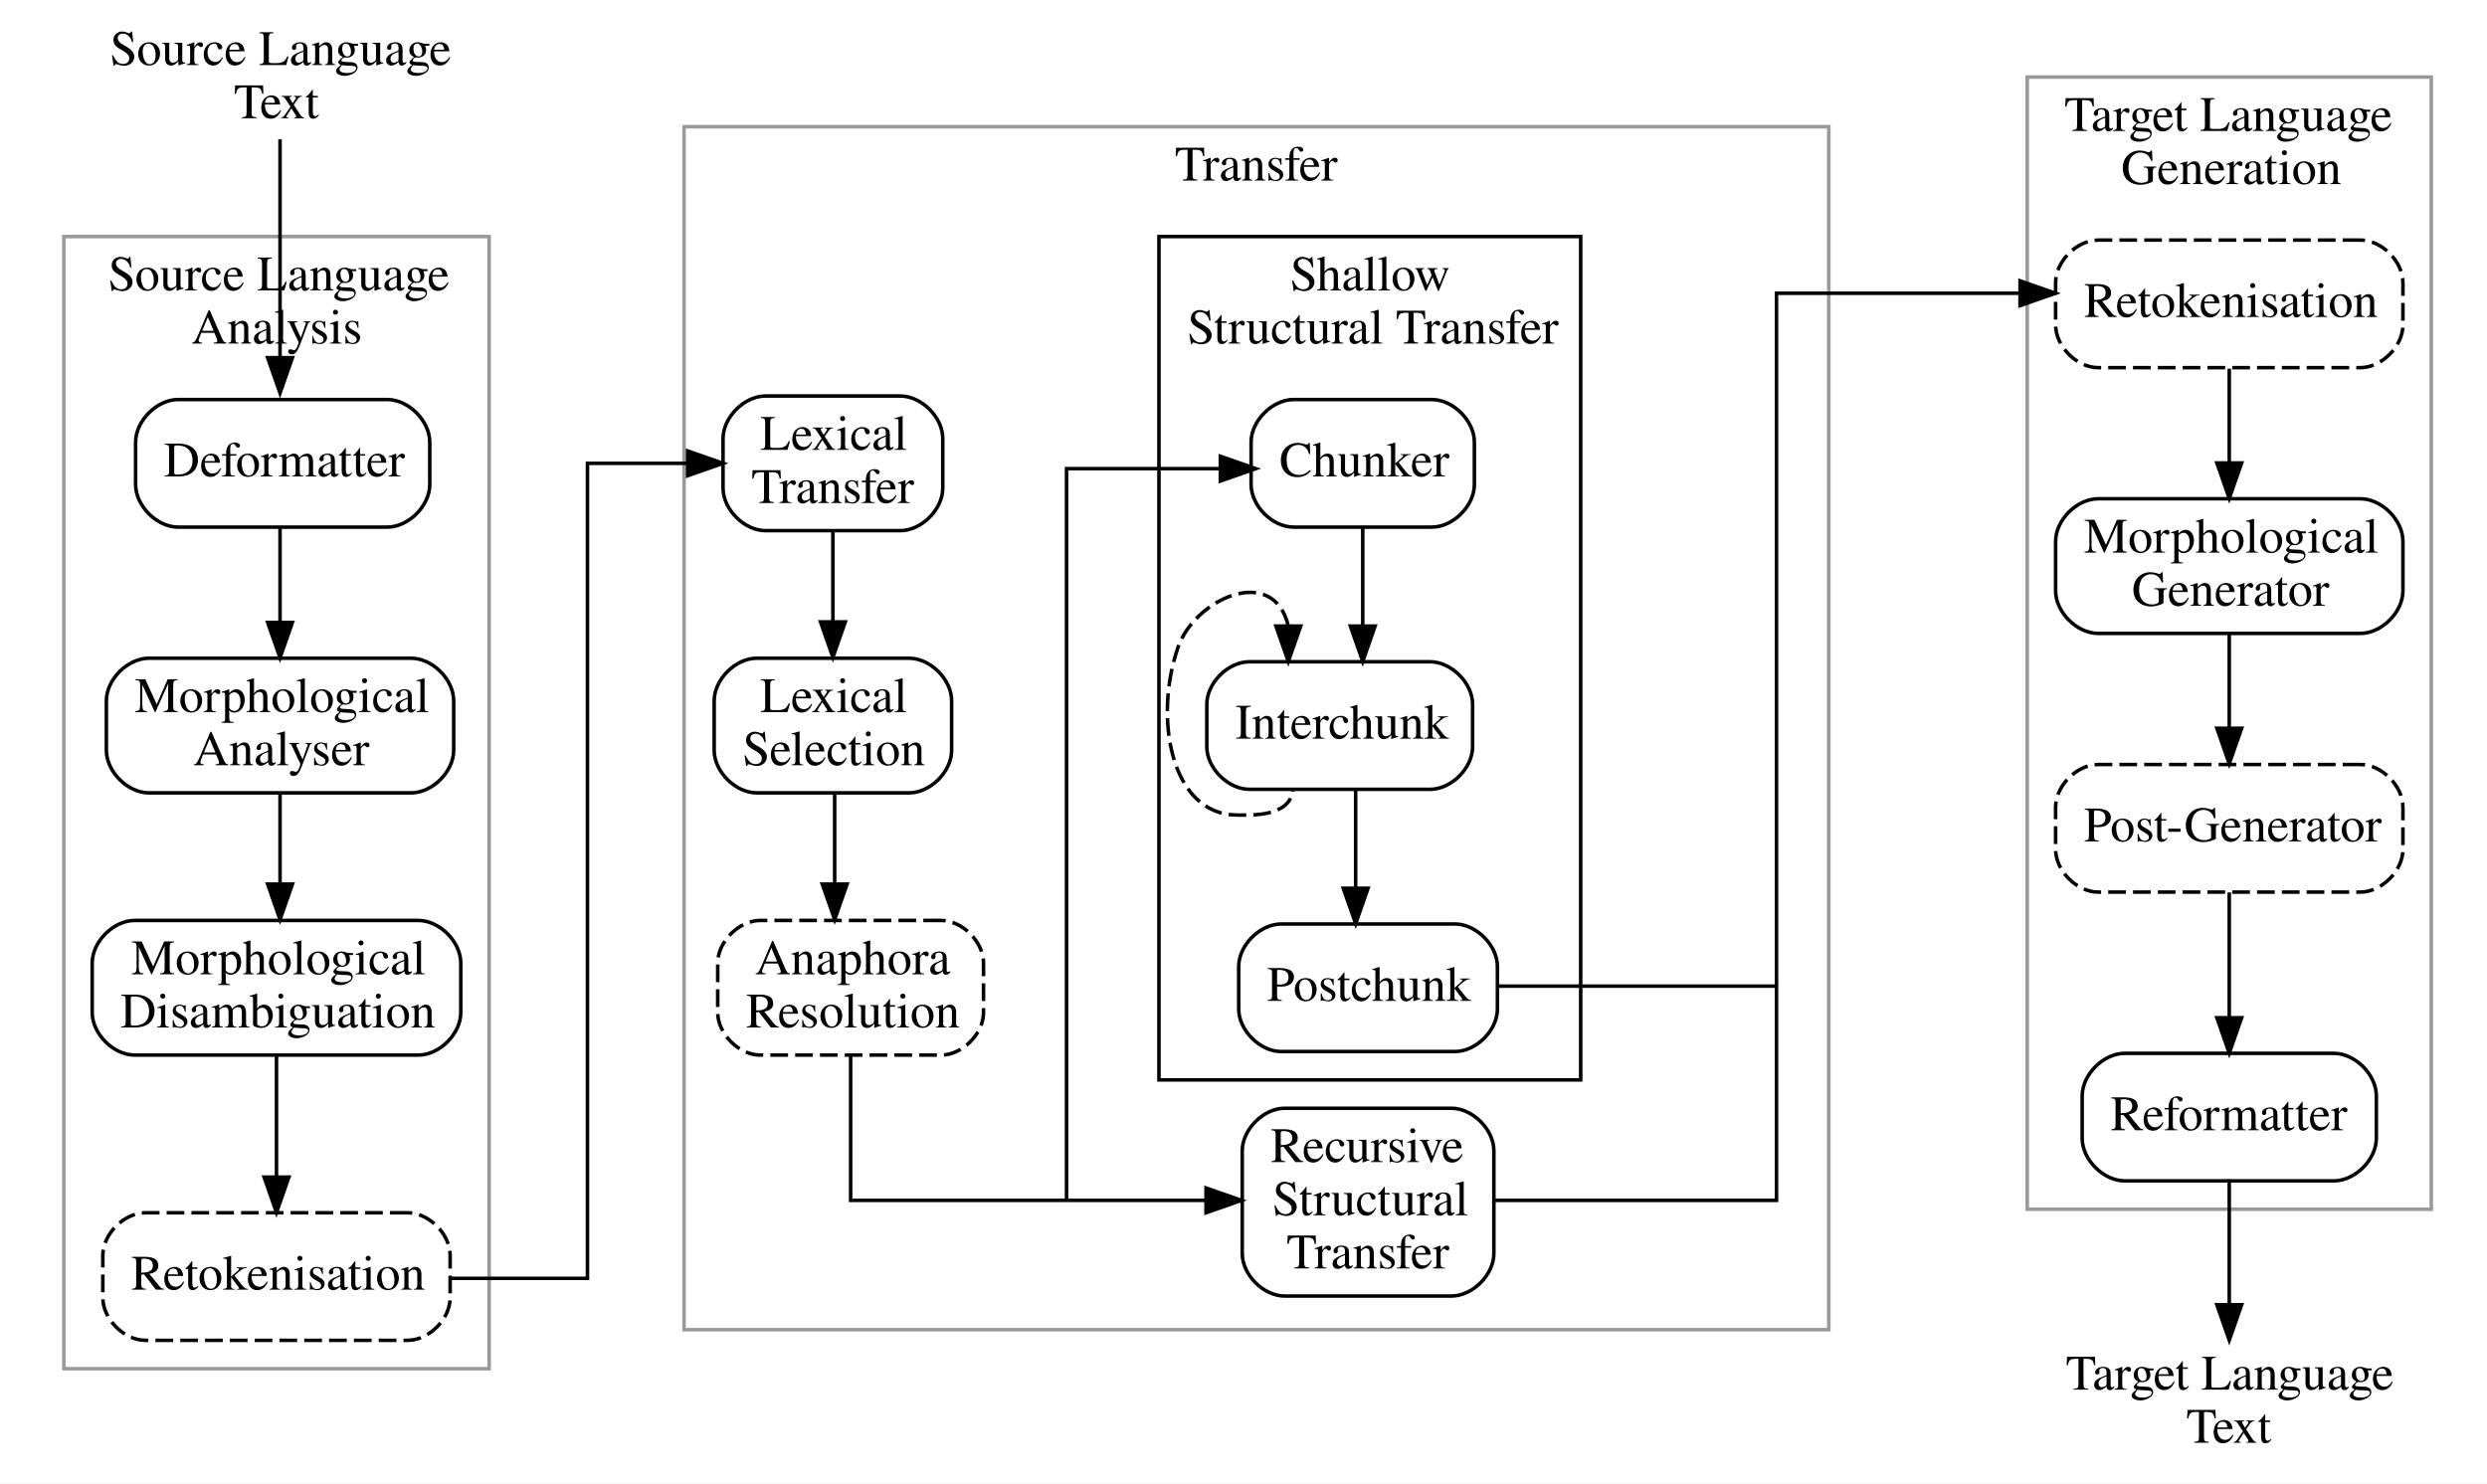
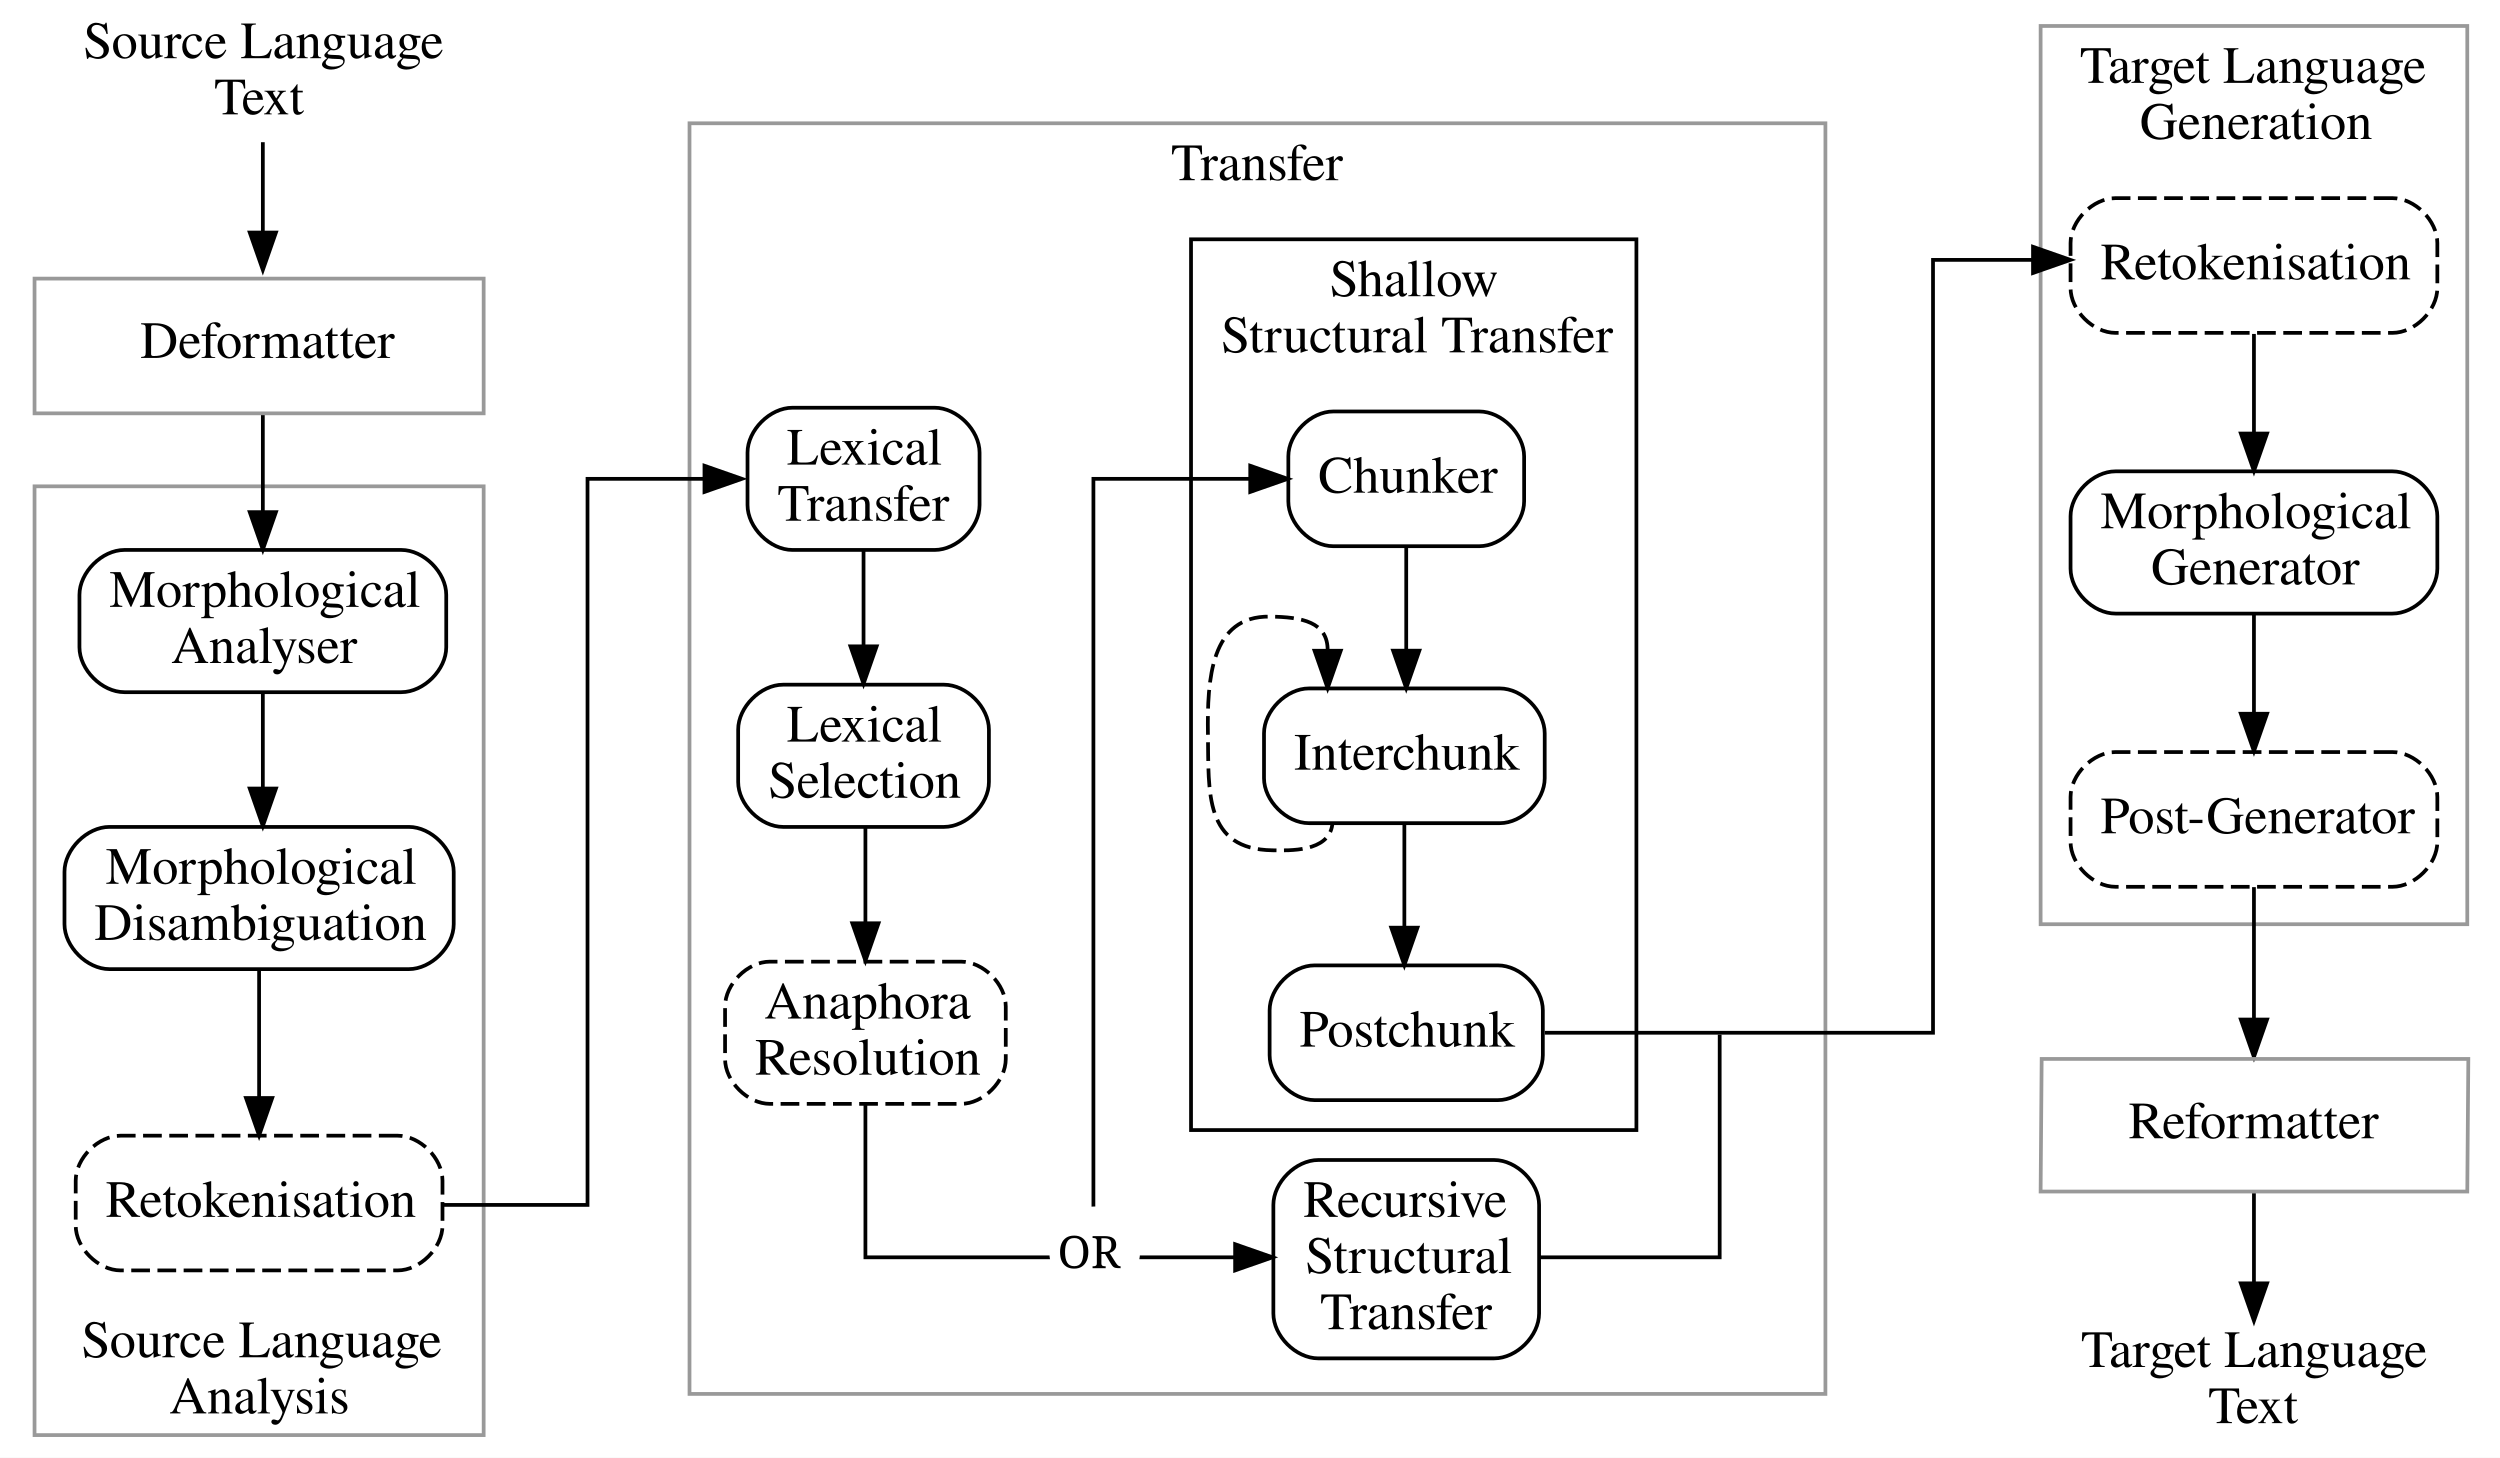
- <svg xmlns="http://www.w3.org/2000/svg" width="701.738pt" height="418.584pt" viewBox="0 0 701.738 418.584" version="1.1" id="svg302">
+ <svg xmlns="http://www.w3.org/2000/svg" width="667.971pt" height="389.471pt" viewBox="0 0 667.971 389.471" version="1.1" id="svg302">
  <defs id="defs306" />
-   <polygon fill="#ffffff" stroke="transparent" points="1000,4 -4,4 -4,-415 1000,-415 " id="polygon4" transform="matrix(0.6989418,0,0,0.9990063,2.795767,414.5876)" />
-   <g id="g1379">
-     <polygon fill="none" stroke="#000000" points="154.5,-16.5 154.5,-336 274.5,-336 274.5,-16.5 " id="polygon8" transform="translate(-136.4864,402.7545)" style="stroke:#999999;stroke-opacity:1" />
-     <text text-anchor="start" x="30.514" y="81.954" font-family="Times, serif" font-size="14px" id="text10">Source Language</text>
-     <text text-anchor="start" x="54.014" y="96.954" font-family="Times, serif" font-size="14px" id="text12">Analysis</text>
+   <polygon fill="#ffffff" stroke="transparent" points="-4,-415 1000,-415 1000,4 -4,4 " id="polygon4" transform="matrix(0.6653093,0,0,0.9295244,2.661237,385.7526)" />
+   <g id="edge3-4" class="edge" transform="rotate(90,80.13405,250.0944)">
+     <path fill="none" stroke="#000000" d="m 148.81,-272 h 24.13" id="path56-0" />
+     <polygon fill="#000000" stroke="#000000" points="172.94,-268.5 172.94,-275.5 182.94,-272 " id="polygon58-3" />
  </g>
-   <g id="g1374">
-     <path id="polygon17" style="fill:none;stroke:#999999;stroke-width:1;stroke-miterlimit:4;stroke-dasharray:none;stroke-opacity:1" d="m 516.014,35.754 v 339.5 h -323 v -339.5 z" />
-     <text text-anchor="start" x="331.514" y="50.954" font-family="Times, serif" font-size="14px" id="text19" style="stroke-width:1;stroke-miterlimit:4;stroke-dasharray:none">Transfer</text>
+   <g id="g1450" transform="translate(-8.785207,-2.814136)">
+     <path id="polygon8" style="fill:none;stroke:#999999;stroke-opacity:1" transform="translate(-136.4864,402.7545)" d="m 274.5,-270 v 253.5 h -120 V -270 Z" />
+     <text text-anchor="start" x="30.514" y="365.454" font-family="Times, serif" font-size="14px" id="text10">Source Language</text>
+     <text text-anchor="start" x="54.014" y="380.454" font-family="Times, serif" font-size="14px" id="text12">Analysis</text>
  </g>
-   <g id="clust3" class="cluster" transform="translate(-136.4864,402.7545)">
+   <path id="polygon17" style="fill:none;stroke:#999999;stroke-width:1;stroke-miterlimit:4;stroke-dasharray:none;stroke-opacity:1" d="M 487.728,32.94 V 372.44 h -303.5 V 32.94 Z" />
+   <text text-anchor="start" x="312.893" y="48.14" font-family="Times, serif" font-size="14px" id="text19" style="stroke-width:1;stroke-miterlimit:4;stroke-dasharray:none">Transfer</text>
+   <g id="clust3" class="cluster" transform="translate(-145.2716,399.9403)">
    <polygon fill="none" stroke="#000000" points="582.5,-336 582.5,-98 463.5,-98 463.5,-336 " id="polygon24" />
    <text text-anchor="start" x="500.5" y="-320.8" font-family="Times, serif" font-size="14px" id="text26">Shallow</text>
    <text text-anchor="start" x="471.5" y="-305.8" font-family="Times, serif" font-size="14px" id="text28">Structural Transfer</text>
  </g>
-   <g id="g1370">
-     <polygon fill="none" stroke="#000000" points="822.5,-336 822.5,-16.5 708.5,-16.5 708.5,-336 " id="polygon33" transform="translate(-136.4864,357.7545)" style="stroke:#999999;stroke-opacity:1" />
-     <text text-anchor="start" x="582.514" y="36.954" font-family="Times, serif" font-size="14px" id="text35">Target Language</text>
-     <text text-anchor="start" x="598.514" y="51.954" font-family="Times, serif" font-size="14px" id="text37">Generation</text>
+   <g id="g1370" transform="translate(-26.78521,-14.81414)">
+     <path id="polygon33" style="fill:none;stroke:#999999;stroke-opacity:1" transform="translate(-136.4864,357.7545)" d="m 822.5,-336 v 240 h -114 V -336 Z" />
+     <g aria-label="Target Language" id="text35" style="font-size:14px;font-family:Times, serif;text-anchor:start">
+       <path d="m 588.842,36.688 c -1.148,-0.056 -1.33,-0.224 -1.344,-1.26 v -7.154 h 0.756 c 1.624,0.028 1.918,0.266 2.226,1.792 h 0.336 l -0.084,-2.38 h -7.896 l -0.084,2.38 h 0.336 c 0.322,-1.526 0.616,-1.764 2.226,-1.792 h 0.756 v 7 c -0.014,1.204 -0.14,1.344 -1.316,1.414 v 0.266 h 4.088 z" style="font-size:14px;font-family:Times, serif;text-anchor:start" id="path1453" />
+       <path d="m 596.178,36.03 c -0.238,0.196 -0.406,0.266 -0.616,0.266 -0.322,0 -0.42,-0.196 -0.42,-0.812 v -2.73 c 0,-0.728 -0.07,-1.134 -0.28,-1.47 -0.308,-0.504 -0.91,-0.77 -1.736,-0.77 -1.316,0 -2.352,0.686 -2.352,1.568 0,0.322 0.266,0.602 0.602,0.602 0.336,0 0.63,-0.28 0.63,-0.588 0,-0.056 -0.014,-0.126 -0.028,-0.224 -0.028,-0.126 -0.042,-0.238 -0.042,-0.336 0,-0.378 0.448,-0.686 1.008,-0.686 0.686,0 1.064,0.406 1.064,1.162 v 0.854 c -2.142,0.854 -2.394,0.98 -2.996,1.512 -0.308,0.28 -0.504,0.756 -0.504,1.218 0,0.882 0.616,1.498 1.47,1.498 0.616,0 1.19,-0.294 2.044,-1.022 0.07,0.742 0.322,1.022 0.896,1.022 0.476,0 0.77,-0.168 1.26,-0.7 z m -2.17,-0.798 c 0,0.42 -0.07,0.574 -0.364,0.742 -0.35,0.196 -0.728,0.308 -1.022,0.308 -0.49,0 -0.882,-0.476 -0.882,-1.078 v -0.056 c 0.014,-0.84 0.63,-1.372 2.268,-1.946 z" style="font-size:14px;font-family:Times, serif;text-anchor:start" id="path1455" />
+       <path d="m 596.276,36.954 h 3.36 v -0.21 c -0.938,-0.028 -1.162,-0.224 -1.19,-1.05 v -3.15 c 0,-0.448 0.588,-1.148 0.98,-1.148 0.084,0 0.21,0.07 0.364,0.21 0.21,0.21 0.378,0.28 0.56,0.28 0.336,0 0.546,-0.238 0.546,-0.63 0,-0.462 -0.294,-0.742 -0.77,-0.742 -0.588,0 -0.98,0.308 -1.68,1.316 v -1.288 l -0.07,-0.028 c -0.784,0.308 -1.288,0.504 -2.072,0.756 v 0.224 c 0.196,-0.042 0.322,-0.056 0.49,-0.056 0.35,0 0.476,0.224 0.476,0.84 v 3.5 c -0.028,0.728 -0.112,0.812 -0.994,0.966 z" style="font-size:14px;font-family:Times, serif;text-anchor:start" id="path1457" />
+       <path d="m 607.266,31.522 v -0.546 h -1.078 c -0.294,0 -0.49,-0.042 -0.77,-0.14 l -0.308,-0.112 c -0.364,-0.14 -0.756,-0.21 -1.12,-0.21 -1.302,0 -2.338,0.994 -2.338,2.282 0,0.882 0.364,1.414 1.302,1.876 l -0.364,0.336 c -0.294,0.28 -0.462,0.434 -0.504,0.49 -0.294,0.308 -0.378,0.462 -0.378,0.7 0,0.308 0.154,0.462 0.742,0.742 -1.008,0.728 -1.372,1.19 -1.372,1.708 0,0.742 1.078,1.358 2.422,1.358 1.05,0 2.142,-0.364 2.87,-0.952 0.532,-0.434 0.77,-0.882 0.77,-1.414 0,-0.868 -0.658,-1.442 -1.694,-1.498 l -1.806,-0.084 c -0.756,-0.028 -1.092,-0.154 -1.092,-0.378 0,-0.28 0.462,-0.77 0.84,-0.882 0.504,0.042 0.77,0.07 0.798,0.07 0.518,0 1.078,-0.21 1.512,-0.588 0.462,-0.392 0.672,-0.882 0.672,-1.582 0,-0.406 -0.07,-0.728 -0.266,-1.176 z m -4.522,5.46 c 0.476,0.098 1.568,0.182 2.282,0.182 1.26,0 1.722,0.182 1.722,0.686 0,0.812 -1.064,1.358 -2.646,1.358 -1.246,0 -2.044,-0.406 -2.044,-1.022 0,-0.322 0.126,-0.532 0.686,-1.204 z m 0.07,-4.76 c 0,-0.826 0.392,-1.316 1.036,-1.316 0.434,0 0.798,0.238 1.022,0.658 0.266,0.49 0.42,1.12 0.42,1.68 0,0.784 -0.392,1.274 -1.036,1.274 -0.868,0 -1.442,-0.91 -1.442,-2.254 z" style="font-size:14px;font-family:Times, serif;text-anchor:start" id="path1459" />
+       <path d="m 612.977,34.658 c -0.672,1.064 -1.274,1.47 -2.17,1.47 -0.798,0 -1.4,-0.406 -1.806,-1.204 -0.252,-0.532 -0.35,-0.98 -0.378,-1.848 h 4.312 c -0.112,-0.91 -0.252,-1.316 -0.602,-1.764 -0.42,-0.504 -1.064,-0.798 -1.792,-0.798 -0.7,0 -1.358,0.252 -1.89,0.728 -0.658,0.574 -1.036,1.568 -1.036,2.716 0,1.932 1.008,3.136 2.618,3.136 1.33,0 2.38,-0.826 2.968,-2.338 z m -4.326,-2.03 c 0.154,-1.092 0.63,-1.61 1.484,-1.61 0.854,0 1.19,0.392 1.372,1.61 z" style="font-size:14px;font-family:Times, serif;text-anchor:start" id="path1461" />
+       <path d="m 616.925,30.654 h -1.414 v -1.624 c 0,-0.14 -0.028,-0.182 -0.098,-0.182 -0.812,1.176 -1.232,1.652 -1.638,1.89 -0.154,0.098 -0.238,0.182 -0.238,0.266 0,0.042 0.014,0.07 0.056,0.098 h 0.742 v 4.214 c 0,1.176 0.42,1.778 1.246,1.778 0.686,0 1.218,-0.336 1.68,-1.064 l -0.182,-0.154 c -0.308,0.364 -0.532,0.49 -0.84,0.49 -0.518,0 -0.728,-0.378 -0.728,-1.26 v -4.004 h 1.414 z" style="font-size:14px;font-family:Times, serif;text-anchor:start" id="path1463" />
+       <path d="m 624.863,27.686 h -3.948 v 0.266 c 1.022,0.07 1.19,0.252 1.218,1.26 v 6.216 c -0.028,1.008 -0.21,1.204 -1.218,1.26 v 0.266 h 7.532 l 0.672,-2.436 h -0.35 c -0.658,1.47 -1.26,1.834 -3.066,1.89 h -0.938 c -1.078,-0.028 -1.19,-0.07 -1.204,-0.574 v -6.622 c 0.028,-1.022 0.21,-1.204 1.302,-1.26 z" style="font-size:14px;font-family:Times, serif;text-anchor:start" id="path1465" />
+       <path d="m 635.475,36.03 c -0.238,0.196 -0.406,0.266 -0.616,0.266 -0.322,0 -0.42,-0.196 -0.42,-0.812 v -2.73 c 0,-0.728 -0.07,-1.134 -0.28,-1.47 -0.308,-0.504 -0.91,-0.77 -1.736,-0.77 -1.316,0 -2.352,0.686 -2.352,1.568 0,0.322 0.266,0.602 0.602,0.602 0.336,0 0.63,-0.28 0.63,-0.588 0,-0.056 -0.014,-0.126 -0.028,-0.224 -0.028,-0.126 -0.042,-0.238 -0.042,-0.336 0,-0.378 0.448,-0.686 1.008,-0.686 0.686,0 1.064,0.406 1.064,1.162 v 0.854 c -2.142,0.854 -2.394,0.98 -2.996,1.512 -0.308,0.28 -0.504,0.756 -0.504,1.218 0,0.882 0.616,1.498 1.47,1.498 0.616,0 1.19,-0.294 2.044,-1.022 0.07,0.742 0.322,1.022 0.896,1.022 0.476,0 0.77,-0.168 1.26,-0.7 z m -2.17,-0.798 c 0,0.42 -0.07,0.574 -0.364,0.742 -0.35,0.196 -0.728,0.308 -1.022,0.308 -0.49,0 -0.882,-0.476 -0.882,-1.078 v -0.056 c 0.014,-0.84 0.63,-1.372 2.268,-1.946 z" style="font-size:14px;font-family:Times, serif;text-anchor:start" id="path1467" />
+       <path d="m 635.755,36.954 h 2.968 v -0.21 c -0.7,-0.042 -0.924,-0.224 -0.924,-0.728 v -3.934 c 0.672,-0.63 0.98,-0.798 1.442,-0.798 0.686,0 1.022,0.434 1.022,1.358 v 2.926 c -0.028,0.91 -0.196,1.134 -0.882,1.176 v 0.21 h 2.912 v -0.21 c -0.686,-0.07 -0.84,-0.238 -0.854,-0.924 v -3.206 c 0,-1.316 -0.616,-2.1 -1.652,-2.1 -0.644,0 -1.078,0.238 -2.03,1.134 v -1.106 l -0.098,-0.028 c -0.728,0.266 -1.204,0.42 -1.932,0.63 v 0.238 c 0.098,-0.042 0.224,-0.056 0.378,-0.056 0.392,0 0.518,0.21 0.518,0.896 v 3.472 c -0.014,0.826 -0.168,1.008 -0.868,1.05 z" style="font-size:14px;font-family:Times, serif;text-anchor:start" id="path1469" />
+       <path d="m 648.719,31.522 v -0.546 h -1.078 c -0.294,0 -0.49,-0.042 -0.77,-0.14 l -0.308,-0.112 c -0.364,-0.14 -0.756,-0.21 -1.12,-0.21 -1.302,0 -2.338,0.994 -2.338,2.282 0,0.882 0.364,1.414 1.302,1.876 l -0.364,0.336 c -0.294,0.28 -0.462,0.434 -0.504,0.49 -0.294,0.308 -0.378,0.462 -0.378,0.7 0,0.308 0.154,0.462 0.742,0.742 -1.008,0.728 -1.372,1.19 -1.372,1.708 0,0.742 1.078,1.358 2.422,1.358 1.05,0 2.142,-0.364 2.87,-0.952 0.532,-0.434 0.77,-0.882 0.77,-1.414 0,-0.868 -0.658,-1.442 -1.694,-1.498 l -1.806,-0.084 c -0.756,-0.028 -1.092,-0.154 -1.092,-0.378 0,-0.28 0.462,-0.77 0.84,-0.882 0.504,0.042 0.77,0.07 0.798,0.07 0.518,0 1.078,-0.21 1.512,-0.588 0.462,-0.392 0.672,-0.882 0.672,-1.582 0,-0.406 -0.07,-0.728 -0.266,-1.176 z m -4.522,5.46 c 0.476,0.098 1.568,0.182 2.282,0.182 1.26,0 1.722,0.182 1.722,0.686 0,0.812 -1.064,1.358 -2.646,1.358 -1.246,0 -2.044,-0.406 -2.044,-1.022 0,-0.322 0.126,-0.532 0.686,-1.204 z m 0.07,-4.76 c 0,-0.826 0.392,-1.316 1.036,-1.316 0.434,0 0.798,0.238 1.022,0.658 0.266,0.49 0.42,1.12 0.42,1.68 0,0.784 -0.392,1.274 -1.036,1.274 -0.868,0 -1.442,-0.91 -1.442,-2.254 z" style="font-size:14px;font-family:Times, serif;text-anchor:start" id="path1471" />
+       <path d="m 655.845,36.254 h -0.07 c -0.686,-0.028 -0.784,-0.14 -0.798,-0.798 v -4.802 h -2.212 v 0.238 c 0.868,0.042 1.036,0.182 1.036,0.882 v 3.29 c 0,0.392 -0.07,0.588 -0.266,0.742 -0.378,0.308 -0.812,0.476 -1.232,0.476 -0.546,0 -0.994,-0.476 -0.994,-1.064 v -4.564 h -2.044 v 0.196 c 0.658,0.028 0.854,0.224 0.868,0.896 v 3.528 c 0,1.106 0.672,1.82 1.694,1.82 0.518,0 1.064,-0.224 1.442,-0.602 l 0.602,-0.602 v 1.162 l 0.056,0.028 c 0.7,-0.28 1.204,-0.434 1.918,-0.63 z" style="font-size:14px;font-family:Times, serif;text-anchor:start" id="path1473" />
+       <path d="m 662.327,36.03 c -0.238,0.196 -0.406,0.266 -0.616,0.266 -0.322,0 -0.42,-0.196 -0.42,-0.812 v -2.73 c 0,-0.728 -0.07,-1.134 -0.28,-1.47 -0.308,-0.504 -0.91,-0.77 -1.736,-0.77 -1.316,0 -2.352,0.686 -2.352,1.568 0,0.322 0.266,0.602 0.602,0.602 0.336,0 0.63,-0.28 0.63,-0.588 0,-0.056 -0.014,-0.126 -0.028,-0.224 -0.028,-0.126 -0.042,-0.238 -0.042,-0.336 0,-0.378 0.448,-0.686 1.008,-0.686 0.686,0 1.064,0.406 1.064,1.162 v 0.854 c -2.142,0.854 -2.394,0.98 -2.996,1.512 -0.308,0.28 -0.504,0.756 -0.504,1.218 0,0.882 0.616,1.498 1.47,1.498 0.616,0 1.19,-0.294 2.044,-1.022 0.07,0.742 0.322,1.022 0.896,1.022 0.476,0 0.77,-0.168 1.26,-0.7 z m -2.17,-0.798 c 0,0.42 -0.07,0.574 -0.364,0.742 -0.35,0.196 -0.728,0.308 -1.022,0.308 -0.49,0 -0.882,-0.476 -0.882,-1.078 v -0.056 c 0.014,-0.84 0.63,-1.372 2.268,-1.946 z" style="font-size:14px;font-family:Times, serif;text-anchor:start" id="path1475" />
+       <path d="m 668.823,31.522 v -0.546 h -1.078 c -0.294,0 -0.49,-0.042 -0.77,-0.14 l -0.308,-0.112 c -0.364,-0.14 -0.756,-0.21 -1.12,-0.21 -1.302,0 -2.338,0.994 -2.338,2.282 0,0.882 0.364,1.414 1.302,1.876 l -0.364,0.336 c -0.294,0.28 -0.462,0.434 -0.504,0.49 -0.294,0.308 -0.378,0.462 -0.378,0.7 0,0.308 0.154,0.462 0.742,0.742 -1.008,0.728 -1.372,1.19 -1.372,1.708 0,0.742 1.078,1.358 2.422,1.358 1.05,0 2.142,-0.364 2.87,-0.952 0.532,-0.434 0.77,-0.882 0.77,-1.414 0,-0.868 -0.658,-1.442 -1.694,-1.498 l -1.806,-0.084 c -0.756,-0.028 -1.092,-0.154 -1.092,-0.378 0,-0.28 0.462,-0.77 0.84,-0.882 0.504,0.042 0.77,0.07 0.798,0.07 0.518,0 1.078,-0.21 1.512,-0.588 0.462,-0.392 0.672,-0.882 0.672,-1.582 0,-0.406 -0.07,-0.728 -0.266,-1.176 z m -4.522,5.46 c 0.476,0.098 1.568,0.182 2.282,0.182 1.26,0 1.722,0.182 1.722,0.686 0,0.812 -1.064,1.358 -2.646,1.358 -1.246,0 -2.044,-0.406 -2.044,-1.022 0,-0.322 0.126,-0.532 0.686,-1.204 z m 0.07,-4.76 c 0,-0.826 0.392,-1.316 1.036,-1.316 0.434,0 0.798,0.238 1.022,0.658 0.266,0.49 0.42,1.12 0.42,1.68 0,0.784 -0.392,1.274 -1.036,1.274 -0.868,0 -1.442,-0.91 -1.442,-2.254 z" style="font-size:14px;font-family:Times, serif;text-anchor:start" id="path1477" />
+       <path d="m 674.535,34.658 c -0.672,1.064 -1.274,1.47 -2.17,1.47 -0.798,0 -1.4,-0.406 -1.806,-1.204 -0.252,-0.532 -0.35,-0.98 -0.378,-1.848 h 4.312 c -0.112,-0.91 -0.252,-1.316 -0.602,-1.764 -0.42,-0.504 -1.064,-0.798 -1.792,-0.798 -0.7,0 -1.358,0.252 -1.89,0.728 -0.658,0.574 -1.036,1.568 -1.036,2.716 0,1.932 1.008,3.136 2.618,3.136 1.33,0 2.38,-0.826 2.968,-2.338 z m -4.326,-2.03 c 0.154,-1.092 0.63,-1.61 1.484,-1.61 0.854,0 1.19,0.392 1.372,1.61 z" style="font-size:14px;font-family:Times, serif;text-anchor:start" id="path1479" />
+     </g>
+     <g aria-label="Generation" id="text37" style="font-size:14px;font-family:Times, serif;text-anchor:start">
+       <path d="m 608.44,46.998 h -3.57 v 0.252 c 1.092,0.07 1.204,0.182 1.232,1.246 v 2.268 c 0,0.448 -0.84,0.826 -1.862,0.826 -2.282,0 -3.682,-1.596 -3.682,-4.2 0,-1.316 0.392,-2.59 1.008,-3.276 0.602,-0.686 1.484,-1.064 2.436,-1.064 0.784,0 1.484,0.266 2.016,0.77 0.42,0.406 0.644,0.77 0.994,1.624 h 0.322 l -0.112,-2.954 h -0.308 c -0.084,0.28 -0.336,0.462 -0.63,0.462 -0.14,0 -0.364,-0.042 -0.616,-0.14 -0.63,-0.21 -1.288,-0.322 -1.918,-0.322 -2.786,0 -4.788,2.058 -4.788,4.914 0,1.372 0.378,2.422 1.162,3.248 0.924,0.966 2.282,1.498 3.822,1.498 1.218,0 2.954,-0.49 3.514,-0.98 v -2.842 c 0.028,-0.854 0.182,-1.022 0.98,-1.078 z" style="font-size:14px;font-family:Times, serif;text-anchor:start" id="path1482" />
+       <path d="m 614.362,49.658 c -0.672,1.064 -1.274,1.47 -2.17,1.47 -0.798,0 -1.4,-0.406 -1.806,-1.204 -0.252,-0.532 -0.35,-0.98 -0.378,-1.848 h 4.312 c -0.112,-0.91 -0.252,-1.316 -0.602,-1.764 -0.42,-0.504 -1.064,-0.798 -1.792,-0.798 -0.7,0 -1.358,0.252 -1.89,0.728 -0.658,0.574 -1.036,1.568 -1.036,2.716 0,1.932 1.008,3.136 2.618,3.136 1.33,0 2.38,-0.826 2.968,-2.338 z m -4.326,-2.03 c 0.154,-1.092 0.63,-1.61 1.484,-1.61 0.854,0 1.19,0.392 1.372,1.61 z" style="font-size:14px;font-family:Times, serif;text-anchor:start" id="path1484" />
+       <path d="m 615.118,51.954 h 2.968 v -0.21 c -0.7,-0.042 -0.924,-0.224 -0.924,-0.728 v -3.934 c 0.672,-0.63 0.98,-0.798 1.442,-0.798 0.686,0 1.022,0.434 1.022,1.358 v 2.926 c -0.028,0.91 -0.196,1.134 -0.882,1.176 v 0.21 h 2.912 v -0.21 c -0.686,-0.07 -0.84,-0.238 -0.854,-0.924 v -3.206 c 0,-1.316 -0.616,-2.1 -1.652,-2.1 -0.644,0 -1.078,0.238 -2.03,1.134 v -1.106 l -0.098,-0.028 c -0.728,0.266 -1.204,0.42 -1.932,0.63 v 0.238 c 0.098,-0.042 0.224,-0.056 0.378,-0.056 0.392,0 0.518,0.21 0.518,0.896 v 3.472 c -0.014,0.826 -0.168,1.008 -0.868,1.05 z" style="font-size:14px;font-family:Times, serif;text-anchor:start" id="path1486" />
+       <path d="m 627.578,49.658 c -0.672,1.064 -1.274,1.47 -2.17,1.47 -0.798,0 -1.4,-0.406 -1.806,-1.204 -0.252,-0.532 -0.35,-0.98 -0.378,-1.848 h 4.312 c -0.112,-0.91 -0.252,-1.316 -0.602,-1.764 -0.42,-0.504 -1.064,-0.798 -1.792,-0.798 -0.7,0 -1.358,0.252 -1.89,0.728 -0.658,0.574 -1.036,1.568 -1.036,2.716 0,1.932 1.008,3.136 2.618,3.136 1.33,0 2.38,-0.826 2.968,-2.338 z m -4.326,-2.03 c 0.154,-1.092 0.63,-1.61 1.484,-1.61 0.854,0 1.19,0.392 1.372,1.61 z" style="font-size:14px;font-family:Times, serif;text-anchor:start" id="path1488" />
+       <path d="m 628.152,51.954 h 3.36 v -0.21 c -0.938,-0.028 -1.162,-0.224 -1.19,-1.05 v -3.15 c 0,-0.448 0.588,-1.148 0.98,-1.148 0.084,0 0.21,0.07 0.364,0.21 0.21,0.21 0.378,0.28 0.56,0.28 0.336,0 0.546,-0.238 0.546,-0.63 0,-0.462 -0.294,-0.742 -0.77,-0.742 -0.588,0 -0.98,0.308 -1.68,1.316 v -1.288 l -0.07,-0.028 c -0.784,0.308 -1.288,0.504 -2.072,0.756 v 0.224 c 0.196,-0.042 0.322,-0.056 0.49,-0.056 0.35,0 0.476,0.224 0.476,0.84 v 3.5 c -0.028,0.728 -0.112,0.812 -0.994,0.966 z" style="font-size:14px;font-family:Times, serif;text-anchor:start" id="path1490" />
+       <path d="m 638.889,51.03 c -0.238,0.196 -0.406,0.266 -0.616,0.266 -0.322,0 -0.42,-0.196 -0.42,-0.812 v -2.73 c 0,-0.728 -0.07,-1.134 -0.28,-1.47 -0.308,-0.504 -0.91,-0.77 -1.736,-0.77 -1.316,0 -2.352,0.686 -2.352,1.568 0,0.322 0.266,0.602 0.602,0.602 0.336,0 0.63,-0.28 0.63,-0.588 0,-0.056 -0.014,-0.126 -0.028,-0.224 -0.028,-0.126 -0.042,-0.238 -0.042,-0.336 0,-0.378 0.448,-0.686 1.008,-0.686 0.686,0 1.064,0.406 1.064,1.162 v 0.854 c -2.142,0.854 -2.394,0.98 -2.996,1.512 -0.308,0.28 -0.504,0.756 -0.504,1.218 0,0.882 0.616,1.498 1.47,1.498 0.616,0 1.19,-0.294 2.044,-1.022 0.07,0.742 0.322,1.022 0.896,1.022 0.476,0 0.77,-0.168 1.26,-0.7 z m -2.17,-0.798 c 0,0.42 -0.07,0.574 -0.364,0.742 -0.35,0.196 -0.728,0.308 -1.022,0.308 -0.49,0 -0.882,-0.476 -0.882,-1.078 v -0.056 c 0.014,-0.84 0.63,-1.372 2.268,-1.946 z" style="font-size:14px;font-family:Times, serif;text-anchor:start" id="path1492" />
+       <path d="m 642.361,45.654 h -1.414 v -1.624 c 0,-0.14 -0.028,-0.182 -0.098,-0.182 -0.812,1.176 -1.232,1.652 -1.638,1.89 -0.154,0.098 -0.238,0.182 -0.238,0.266 0,0.042 0.014,0.07 0.056,0.098 h 0.742 v 4.214 c 0,1.176 0.42,1.778 1.246,1.778 0.686,0 1.218,-0.336 1.68,-1.064 l -0.182,-0.154 c -0.308,0.364 -0.532,0.49 -0.84,0.49 -0.518,0 -0.728,-0.378 -0.728,-1.26 v -4.004 h 1.414 z" style="font-size:14px;font-family:Times, serif;text-anchor:start" id="path1494" />
+       <path d="m 642.991,51.954 h 3.318 v -0.21 c -0.924,-0.07 -1.022,-0.196 -1.036,-1.218 v -4.97 l -0.056,-0.042 -2.17,0.77 v 0.21 l 0.112,-0.014 c 0.168,-0.028 0.336,-0.042 0.476,-0.042 0.336,0 0.462,0.224 0.462,0.84 v 3.248 c -0.028,1.036 -0.154,1.176 -1.106,1.218 z m 1.568,-9.562 c -0.378,0 -0.7,0.322 -0.7,0.714 0,0.406 0.308,0.714 0.7,0.714 0.42,0 0.728,-0.308 0.728,-0.714 0,-0.406 -0.322,-0.714 -0.728,-0.714 z" style="font-size:14px;font-family:Times, serif;text-anchor:start" id="path1496" />
+       <path d="m 650.159,45.514 c -1.834,0 -3.094,1.344 -3.094,3.276 0,1.904 1.302,3.304 3.066,3.304 1.764,0 3.108,-1.47 3.108,-3.416 0,-1.848 -1.288,-3.164 -3.08,-3.164 z m -0.182,0.392 c 1.176,0 2.002,1.344 2.002,3.262 0,1.596 -0.63,2.534 -1.68,2.534 -0.546,0 -1.064,-0.336 -1.358,-0.896 -0.392,-0.728 -0.616,-1.708 -0.616,-2.702 0,-1.33 0.644,-2.198 1.652,-2.198 z" style="font-size:14px;font-family:Times, serif;text-anchor:start" id="path1498" />
+       <path d="m 653.911,51.954 h 2.968 v -0.21 c -0.7,-0.042 -0.924,-0.224 -0.924,-0.728 v -3.934 c 0.672,-0.63 0.98,-0.798 1.442,-0.798 0.686,0 1.022,0.434 1.022,1.358 v 2.926 c -0.028,0.91 -0.196,1.134 -0.882,1.176 v 0.21 h 2.912 v -0.21 c -0.686,-0.07 -0.84,-0.238 -0.854,-0.924 v -3.206 c 0,-1.316 -0.616,-2.1 -1.652,-2.1 -0.644,0 -1.078,0.238 -2.03,1.134 v -1.106 l -0.098,-0.028 c -0.728,0.266 -1.204,0.42 -1.932,0.63 v 0.238 c 0.098,-0.042 0.224,-0.056 0.378,-0.056 0.392,0 0.518,0.21 0.518,0.896 v 3.472 c -0.014,0.826 -0.168,1.008 -0.868,1.05 z" style="font-size:14px;font-family:Times, serif;text-anchor:start" id="path1500" />
+     </g>
  </g>
-   <g id="node1" class="node" transform="translate(23.01467,294.161)">
+   <g id="node1" class="node" transform="translate(14.22946,291.3469)">
    <text text-anchor="start" x="8" y="-275.8" font-family="Times, serif" font-size="14px" id="text42">Source Language</text>
    <text text-anchor="start" x="43" y="-260.8" font-family="Times, serif" font-size="14px" id="text44">Text</text>
  </g>
-   <g id="node2" class="node" transform="translate(-144.7364,402.7545)">
-     <path fill="none" stroke="#000000" d="m 254,-290 c 0,0 -59,0 -59,0 -6,0 -12,6 -12,12 0,0 0,12 0,12 0,6 6,12 12,12 0,0 59,0 59,0 6,0 12,-6 12,-12 0,0 0,-12 0,-12 0,-6 -6,-12 -12,-12" id="path49" />
-     <text text-anchor="start" x="191" y="-268.3" font-family="Times, serif" font-size="14px" id="text51">Deformatter</text>
-   </g>
-   <g id="edge3" class="edge" transform="rotate(90,-60.49302,-132.4934)">
-     <path fill="none" stroke="#000000" d="m 111.31,-272 c 0,0 61.63,0 61.63,0" id="path56" />
+   <g id="edge3" class="edge" transform="rotate(90,-45.47856,-156.293)">
+     <path fill="none" stroke="#000000" d="m 148.81,-272 h 24.13" id="path56" />
    <polygon fill="#000000" stroke="#000000" points="172.94,-275.5 182.94,-272 172.94,-268.5 " id="polygon58" />
  </g>
-   <g id="node3" class="node" transform="translate(-136.4864,402.7545)">
+   <g id="node3" class="node" transform="translate(-145.2716,363.9403)">
    <path fill="none" stroke="#000000" d="m 252.5,-217 c 0,0 -74,0 -74,0 -6,0 -12,6 -12,12 0,0 0,14 0,14 0,6 6,12 12,12 0,0 74,0 74,0 6,0 12,-6 12,-12 0,0 0,-14 0,-14 0,-6 -6,-12 -12,-12" id="path63" />
    <text text-anchor="start" x="174.5" y="-201.8" font-family="Times, serif" font-size="14px" id="text65">Morphological</text>
    <text text-anchor="start" x="191" y="-186.8" font-family="Times, serif" font-size="14px" id="text67">Analyser</text>
  </g>
-   <g id="edge4" class="edge" transform="translate(-144.7364,402.7545)">
+   <g id="edge4" class="edge" transform="translate(-153.5216,363.9403)">
    <path fill="none" stroke="#000000" d="m 223.75,-253.71 c 0,0 0,26.6 0,26.6" id="path72" />
    <polygon fill="#000000" stroke="#000000" points="220.25,-227.11 227.25,-227.11 223.75,-217.11 " id="polygon74" />
  </g>
-   <g id="node4" class="node" transform="translate(-136.4864,402.7545)">
+   <g id="node4" class="node" transform="translate(-145.2716,363.9403)">
    <path fill="none" stroke="#000000" d="m 254.5,-143 c 0,0 -80,0 -80,0 -6,0 -12,6 -12,12 0,0 0,14 0,14 0,6 6,12 12,12 0,0 80,0 80,0 6,0 12,-6 12,-12 0,0 0,-14 0,-14 0,-6 -6,-12 -12,-12" id="path79" />
    <text text-anchor="start" x="173.5" y="-127.8" font-family="Times, serif" font-size="14px" id="text81">Morphological</text>
    <text text-anchor="start" x="170.5" y="-112.8" font-family="Times, serif" font-size="14px" id="text83">Disambiguation</text>
  </g>
-   <g id="edge5" class="edge" transform="translate(-136.4864,402.7545)">
+   <g id="edge5" class="edge" transform="translate(-145.2716,363.9403)">
    <path fill="none" stroke="#000000" d="m 215.5,-178.94 c 0,0 0,25.69 0,25.69" id="path88" />
    <polygon fill="#000000" stroke="#000000" points="219,-153.25 215.5,-143.25 212,-153.25 " id="polygon90" />
  </g>
-   <g id="node5" class="node" transform="translate(-136.4864,402.7545)">
+   <g id="node5" class="node" transform="translate(-145.2716,363.9403)">
    <path fill="none" stroke="#000000" stroke-dasharray="5, 2" d="m 251.5,-60.5 c 0,0 -74,0 -74,0 -6,0 -12,6 -12,12 0,0 0,12 0,12 0,6 6,12 12,12 0,0 74,0 74,0 6,0 12,-6 12,-12 0,0 0,-12 0,-12 0,-6 -6,-12 -12,-12" id="path95" />
    <text text-anchor="start" x="173.5" y="-38.8" font-family="Times, serif" font-size="14px" id="text97">Retokenisation</text>
  </g>
-   <g id="edge6" class="edge" transform="translate(-136.4864,402.7545)">
+   <g id="edge6" class="edge" transform="translate(-145.2716,363.9403)">
    <path fill="none" stroke="#000000" d="m 214.5,-104.69 c 0,0 0,34.13 0,34.13" id="path102" />
    <polygon fill="#000000" stroke="#000000" points="218,-70.56 214.5,-60.56 211,-70.56 " id="polygon104" />
  </g>
-   <g id="node6" class="node" transform="translate(-136.4864,402.7545)">
+   <g id="node6" class="node" transform="translate(-140.7716,399.9403)">
    <path fill="none" stroke="#000000" d="m 390.5,-291 c 0,0 -38,0 -38,0 -6,0 -12,6 -12,12 0,0 0,14 0,14 0,6 6,12 12,12 0,0 38,0 38,0 6,0 12,-6 12,-12 0,0 0,-14 0,-14 0,-6 -6,-12 -12,-12" id="path109" />
    <text text-anchor="start" x="351" y="-275.8" font-family="Times, serif" font-size="14px" id="text111">Lexical</text>
    <text text-anchor="start" x="348.5" y="-260.8" font-family="Times, serif" font-size="14px" id="text113">Transfer</text>
  </g>
-   <g id="edge7" class="edge" transform="translate(-136.4864,402.7545)">
-     <path fill="none" stroke="#000000" d="m 263.51,-42 c 20.1,0 38.74,0 38.74,0 0,0 0,-230 0,-230 0,0 28.25,0 28.25,0" id="path118" />
-     <polygon fill="#000000" stroke="#000000" points="330.5,-275.5 340.5,-272 330.5,-268.5 " id="polygon120" />
+   <g id="edge7" class="edge" transform="translate(-145.2716,399.9403)">
+     <path fill="none" stroke="#000000" d="m 263.51,-78 h 38.74 v -194 h 31.25" id="path118" />
+     <polygon fill="#000000" stroke="#000000" points="330.5,-275.5 340.5,-272 330.5,-268.5 " id="polygon120" transform="translate(3)" />
  </g>
-   <g id="node7" class="node" transform="translate(-136.4864,402.7545)">
+   <g id="node7" class="node" transform="translate(-140.7716,399.9403)">
    <path fill="none" stroke="#000000" d="m 393,-217 c 0,0 -43,0 -43,0 -6,0 -12,6 -12,12 0,0 0,14 0,14 0,6 6,12 12,12 0,0 43,0 43,0 6,0 12,-6 12,-12 0,0 0,-14 0,-14 0,-6 -6,-12 -12,-12" id="path125" />
    <text text-anchor="start" x="351" y="-201.8" font-family="Times, serif" font-size="14px" id="text127">Lexical</text>
    <text text-anchor="start" x="346" y="-186.8" font-family="Times, serif" font-size="14px" id="text129">Selection</text>
  </g>
-   <g id="edge8" class="edge" transform="translate(-136.4864,402.7545)">
+   <g id="edge8" class="edge" transform="translate(-140.7716,399.9403)">
    <path fill="none" stroke="#000000" d="m 371.5,-252.94 c 0,0 0,25.69 0,25.69" id="path134" />
-     <polygon fill="#000000" stroke="#000000" points="375,-227.25 371.5,-217.25 368,-227.25 " id="polygon136" />
+     <polygon fill="#000000" stroke="#000000" points="371.5,-217.25 368,-227.25 375,-227.25 " id="polygon136" />
  </g>
-   <g id="node8" class="node" transform="translate(-136.4864,402.7545)">
+   <g id="node8" class="node" transform="translate(-145.2716,399.9403)">
    <path fill="none" stroke="#000000" stroke-dasharray="5, 2" d="m 402,-143 c 0,0 -51,0 -51,0 -6,0 -12,6 -12,12 0,0 0,14 0,14 0,6 6,12 12,12 0,0 51,0 51,0 6,0 12,-6 12,-12 0,0 0,-14 0,-14 0,-6 -6,-12 -12,-12" id="path141" />
    <text text-anchor="start" x="349.5" y="-127.8" font-family="Times, serif" font-size="14px" id="text143">Anaphora</text>
    <text text-anchor="start" x="347" y="-112.8" font-family="Times, serif" font-size="14px" id="text145">Resolution</text>
  </g>
-   <g id="edge9" class="edge" transform="translate(-136.4864,402.7545)">
+   <g id="edge9" class="edge" transform="translate(-140.7716,399.9403)">
    <path fill="none" stroke="#000000" d="m 372,-178.94 c 0,0 0,25.69 0,25.69" id="path150" />
-     <polygon fill="#000000" stroke="#000000" points="375.5,-153.25 372,-143.25 368.5,-153.25 " id="polygon152" />
+     <polygon fill="#000000" stroke="#000000" points="372,-143.25 368.5,-153.25 375.5,-153.25 " id="polygon152" />
  </g>
-   <g id="node9" class="node" transform="translate(-125.9864,402.7545)">
+   <g id="node9" class="node" transform="translate(-134.7716,399.9403)">
    <path fill="none" stroke="#000000" d="m 530,-290 c 0,0 -39,0 -39,0 -6,0 -12,6 -12,12 0,0 0,12 0,12 0,6 6,12 12,12 0,0 39,0 39,0 6,0 12,-6 12,-12 0,0 0,-12 0,-12 0,-6 -6,-12 -12,-12" id="path157" />
    <text text-anchor="start" x="487" y="-268.3" font-family="Times, serif" font-size="14px" id="text159">Chunker</text>
  </g>
-   <g id="edge15" class="edge" transform="translate(-136.4864,402.7545)">
-     <path fill="none" stroke="#000000" d="M 437.419,-64.209 V -270.5 H 480.82" id="path164" />
-     <polygon fill="#000000" stroke="#000000" points="478.82,-263 468.82,-259.5 468.82,-266.5 " id="polygon166" transform="translate(12,-7.5)" />
+   <g id="edge15" class="edge" transform="translate(-145.2716,399.9403)">
+     <path fill="none" stroke="#000000" d="M 437.419,-64.209 V -272 H 479.32" id="path164" />
+     <polygon fill="#000000" stroke="#000000" points="478.82,-263 468.82,-259.5 468.82,-266.5 " id="polygon166" transform="translate(10.5,-9)" />
  </g>
-   <g id="node12" class="node" transform="translate(-136.4864,381.7545)">
+   <g id="node12" class="node" transform="translate(-146.7716,378.9403)">
    <path fill="none" stroke="#000000" d="m 546,-69 c 0,0 -47,0 -47,0 -6,0 -12,6 -12,12 0,0 0,29 0,29 0,6 6,12 12,12 0,0 47,0 47,0 6,0 12,-6 12,-12 0,0 0,-29 0,-29 0,-6 -6,-12 -12,-12" id="path171" />
    <text text-anchor="start" x="495" y="-53.8" font-family="Times, serif" font-size="14px" id="text173">Recursive</text>
    <text text-anchor="start" x="495.5" y="-38.8" font-family="Times, serif" font-size="14px" id="text175">Structural</text>
    <text text-anchor="start" x="499.5" y="-23.8" font-family="Times, serif" font-size="14px" id="text177">Transfer</text>
  </g>
-   <g id="edge10" class="edge" transform="translate(-136.4864,402.7545)">
-     <path fill="none" stroke="#000000" d="m 376.5,-104.69 c 0,17.54 0,40.69 0,40.69 0,0 100.28,0 100.28,0" id="path182" />
-     <polygon fill="#000000" stroke="#000000" points="476.78,-67.5 486.78,-64 476.78,-60.5 " id="polygon184" />
+   <g id="edge10" class="edge" transform="translate(-145.2716,399.9403)">
+     <path fill="none" stroke="#000000" d="M 376.5,-104.69 V -64 h 98.78" id="path182" />
+     <polygon fill="#000000" stroke="#000000" points="476.78,-60.5 476.78,-67.5 486.78,-64 " id="polygon184" transform="translate(-1.5)" />
  </g>
-   <g id="node10" class="node" transform="translate(-136.4864,402.7545)">
+   <g id="node10" class="node" transform="translate(-139.2716,399.9403)">
    <path fill="none" stroke="#000000" d="m 540,-216 c 0,0 -51,0 -51,0 -6,0 -12,6 -12,12 0,0 0,12 0,12 0,6 6,12 12,12 0,0 51,0 51,0 6,0 12,-6 12,-12 0,0 0,-12 0,-12 0,-6 -6,-12 -12,-12" id="path189" />
    <text text-anchor="start" x="485" y="-194.3" font-family="Times, serif" font-size="14px" id="text191">Interchunk</text>
  </g>
-   <g id="edge1" class="edge" transform="translate(-136.4864,402.7545)">
+   <g id="edge1" class="edge" transform="translate(-145.2716,399.9403)">
    <path fill="none" stroke="#000000" d="m 521,-253.71 c 0,0 0,27.63 0,27.63" id="path196" />
-     <polygon fill="#000000" stroke="#000000" points="524.5,-226.08 521,-216.08 517.5,-226.08 " id="polygon198" />
+     <polygon fill="#000000" stroke="#000000" points="521,-216.08 517.5,-226.08 524.5,-226.08 " id="polygon198" />
  </g>
-   <g id="edge19" class="edge" transform="translate(-136.4864,402.7545)">
-     <path fill="none" stroke="#000000" stroke-dasharray="5, 2" d="m 500,-226.07 c -4.184,-17.716 -26.348,-7.72 -31.107,5.967 -7.015,20.176 -1.912,47.13 16.417,47.352 4.384,0.053 14.975,0.525 15.932,-6.837" id="path203" />
-     <polygon fill="#000000" stroke="#000000" points="503.5,-226.07 500,-216.07 496.5,-226.07 " id="polygon205" />
+   <g id="edge19" class="edge" transform="translate(-145.2716,399.9403)">
+     <path fill="none" stroke="#000000" stroke-dasharray="5, 2" d="m 500,-226.07 c 0.116,-7.699 -6.837,-9.021 -15.479,-9.121 -15.724,-0.182 -16.727,16.553 -16.504,31.524 0.231,15.472 -1.036,30.693 17.293,30.916 4.384,0.053 14.975,0.525 15.932,-6.837" id="path203" />
+     <polygon fill="#000000" stroke="#000000" points="496.5,-226.07 503.5,-226.07 500,-216.07 " id="polygon205" />
  </g>
-   <g id="node11" class="node" transform="translate(-136.4864,402.7545)">
+   <g id="node11" class="node" transform="translate(-146.7716,399.9403)">
    <path fill="none" stroke="#000000" d="m 547,-142 c 0,0 -49,0 -49,0 -6,0 -12,6 -12,12 0,0 0,12 0,12 0,6 6,12 12,12 0,0 49,0 49,0 6,0 12,-6 12,-12 0,0 0,-12 0,-12 0,-6 -6,-12 -12,-12" id="path210" />
    <text text-anchor="start" x="494" y="-120.3" font-family="Times, serif" font-size="14px" id="text212">Postchunk</text>
  </g>
-   <g id="edge2" class="edge" transform="translate(-136.4864,402.7545)">
+   <g id="edge2" class="edge" transform="translate(-143.7716,399.9403)">
    <path fill="none" stroke="#000000" d="m 519,-179.71 c 0,0 0,27.63 0,27.63" id="path217" />
-     <polygon fill="#000000" stroke="#000000" points="522.5,-152.08 519,-142.08 515.5,-152.08 " id="polygon219" />
+     <polygon fill="#000000" stroke="#000000" points="515.5,-152.08 522.5,-152.08 519,-142.08 " id="polygon219" />
  </g>
-   <g id="node13" class="node" transform="translate(-136.4864,357.7545)">
+   <g id="node13" class="node" transform="translate(-163.2716,342.9403)">
    <path fill="none" stroke="#000000" stroke-dasharray="5, 2" d="m 802.5,-290 c 0,0 -74,0 -74,0 -6,0 -12,6 -12,12 0,0 0,12 0,12 0,6 6,12 12,12 0,0 74,0 74,0 6,0 12,-6 12,-12 0,0 0,-12 0,-12 0,-6 -6,-12 -12,-12" id="path224" />
    <text text-anchor="start" x="724.5" y="-268.3" font-family="Times, serif" font-size="14px" id="text226">Retokenisation</text>
  </g>
-   <path fill="none" stroke="#000000" d="m 423.014,278.293 h 78.349" id="path231" />
-   <g id="g1324" transform="translate(-140.4864,-12.24554)">
-     <path fill="none" stroke="#000000" d="m 562.02,351 h 79.73 V 95 h 68.72" id="path238" />
-     <polygon fill="#000000" stroke="#000000" points="716.47,-278 706.47,-274.5 706.47,-281.5 " id="polygon240" transform="translate(4,373)" />
+   <g id="g1324" transform="translate(-149.2716,-15.05968)">
+     <path fill="none" stroke="#000000" d="m 560.52,351 h 48.23 v -59.5" id="path238" />
+     <polygon fill="#000000" stroke="#000000" points="706.47,-281.5 716.47,-278 706.47,-274.5 " id="polygon240" transform="translate(-14,362.5)" />
  </g>
-   <g id="node14" class="node" transform="translate(-136.4864,357.7545)">
+   <g id="node14" class="node" transform="translate(-163.2716,342.9403)">
    <path fill="none" stroke="#000000" d="m 802.5,-217 c 0,0 -74,0 -74,0 -6,0 -12,6 -12,12 0,0 0,14 0,14 0,6 6,12 12,12 0,0 74,0 74,0 6,0 12,-6 12,-12 0,0 0,-14 0,-14 0,-6 -6,-12 -12,-12" id="path245" />
    <text text-anchor="start" x="724.5" y="-201.8" font-family="Times, serif" font-size="14px" id="text247">Morphological</text>
    <text text-anchor="start" x="738" y="-186.8" font-family="Times, serif" font-size="14px" id="text249">Generator</text>
  </g>
-   <g id="edge11" class="edge" transform="translate(-136.4864,357.7545)">
+   <g id="edge11" class="edge" transform="translate(-163.2716,342.9403)">
    <path fill="none" stroke="#000000" d="m 765.5,-253.71 c 0,0 0,26.6 0,26.6" id="path254" />
-     <polygon fill="#000000" stroke="#000000" points="769,-227.11 765.5,-217.11 762,-227.11 " id="polygon256" />
+     <polygon fill="#000000" stroke="#000000" points="765.5,-217.11 762,-227.11 769,-227.11 " id="polygon256" />
  </g>
-   <g id="node15" class="node" transform="translate(-136.4864,357.7545)">
+   <g id="node15" class="node" transform="translate(-163.2716,342.9403)">
    <path fill="none" stroke="#000000" stroke-dasharray="5, 2" d="m 802.5,-142 c 0,0 -74,0 -74,0 -6,0 -12,6 -12,12 0,0 0,12 0,12 0,6 6,12 12,12 0,0 74,0 74,0 6,0 12,-6 12,-12 0,0 0,-12 0,-12 0,-6 -6,-12 -12,-12" id="path261" />
    <text text-anchor="start" x="724.5" y="-120.3" font-family="Times, serif" font-size="14px" id="text263">Post-Generator</text>
  </g>
-   <g id="edge12" class="edge" transform="translate(-136.4864,357.7545)">
+   <g id="edge12" class="edge" transform="translate(-163.2716,342.9403)">
    <path fill="none" stroke="#000000" d="m 765.5,-178.94 c 0,0 0,26.71 0,26.71" id="path268" />
-     <polygon fill="#000000" stroke="#000000" points="769,-152.23 765.5,-142.23 762,-152.23 " id="polygon270" />
+     <polygon fill="#000000" stroke="#000000" points="765.5,-142.23 762,-152.23 769,-152.23 " id="polygon270" />
  </g>
-   <g id="node16" class="node" transform="translate(-136.4864,357.7545)">
-     <path fill="none" stroke="#000000" d="m 795,-60.5 c 0,0 -59,0 -59,0 -6,0 -12,6 -12,12 0,0 0,12 0,12 0,6 6,12 12,12 0,0 59,0 59,0 6,0 12,-6 12,-12 0,0 0,-12 0,-12 0,-6 -6,-12 -12,-12" id="path275" />
+   <g id="node16" class="node" transform="translate(-163.2716,342.9403)">
    <text text-anchor="start" x="732" y="-38.8" font-family="Times, serif" font-size="14px" id="text277">Reformatter</text>
  </g>
-   <g id="edge13" class="edge" transform="translate(-136.4864,357.7545)">
+   <g id="edge13" class="edge" transform="translate(-163.2716,342.9403)">
    <path fill="none" stroke="#000000" d="m 765.5,-105.91 c 0,0 0,35.37 0,35.37" id="path282" />
-     <polygon fill="#000000" stroke="#000000" points="769,-70.54 765.5,-60.54 762,-70.54 " id="polygon284" />
+     <polygon fill="#000000" stroke="#000000" points="765.5,-60.54 762,-70.54 769,-70.54 " id="polygon284" />
  </g>
-   <g id="node17" class="node" transform="translate(-312.0966,667.9633)">
+   <g id="node17" class="node" transform="translate(-338.9767,641.0462)">
    <text text-anchor="start" x="895" y="-275.8" font-family="Times, serif" font-size="14px" id="text289">Target Language</text>
    <text text-anchor="start" x="929" y="-260.8" font-family="Times, serif" font-size="14px" id="text291">Text</text>
  </g>
-   <g id="edge13-3" class="edge" transform="translate(-136.4864,438.7545)">
-     <path fill="none" stroke="#000000" d="m 765.5,-105.91 c 0,0 0,35.37 0,35.37" id="path282-7" />
-     <polygon fill="#000000" stroke="#000000" points="769,-70.54 765.5,-60.54 762,-70.54 " id="polygon284-5" />
+   <g id="g1445" transform="translate(-8.785207,-2.814136)">
+     <text text-anchor="start" x="46.264" y="98.454" font-family="Times, serif" font-size="14px" id="text51">Deformatter</text>
+     <path id="polygon8-9" style="fill:none;stroke:#999999;stroke-opacity:1" d="m 138.014,77.254 v 36 h -120 v -36 z" />
  </g>
+   <path id="polygon33-1" style="fill:none;stroke:#999999;stroke-opacity:1" d="m 545.228,318.365 0.28,-35.425 h 114 l -0.28,35.425 z" />
+   <circle style="fill:#ffffff;fill-opacity:1;stroke:none;stroke-width:1;stroke-linecap:round;stroke-miterlimit:4;stroke-dasharray:none;stroke-opacity:1" id="path1505" cx="292.484" cy="334.473" r="12.112" />
+   <text xml:space="preserve" style="font-style:normal;font-variant:normal;font-weight:normal;font-stretch:normal;font-size:12px;line-height:0.25;font-family:serif;-inkscape-font-specification:serif;letter-spacing:0px;word-spacing:0px;fill:#000000;fill-opacity:1;stroke:none;stroke-width:0.75" x="282.567" y="338.841" id="text1529">
+     <tspan id="tspan1527" x="282.567" y="338.841" style="font-style:normal;font-variant:normal;font-weight:normal;font-stretch:normal;font-family:serif;-inkscape-font-specification:serif;stroke-width:0.75">OR</tspan>
+   </text>
+   <path fill="none" stroke="#000000" d="m 412.748,275.94 h 103.73 V 69.44 h 28.22" id="path238-4" />
</svg>
